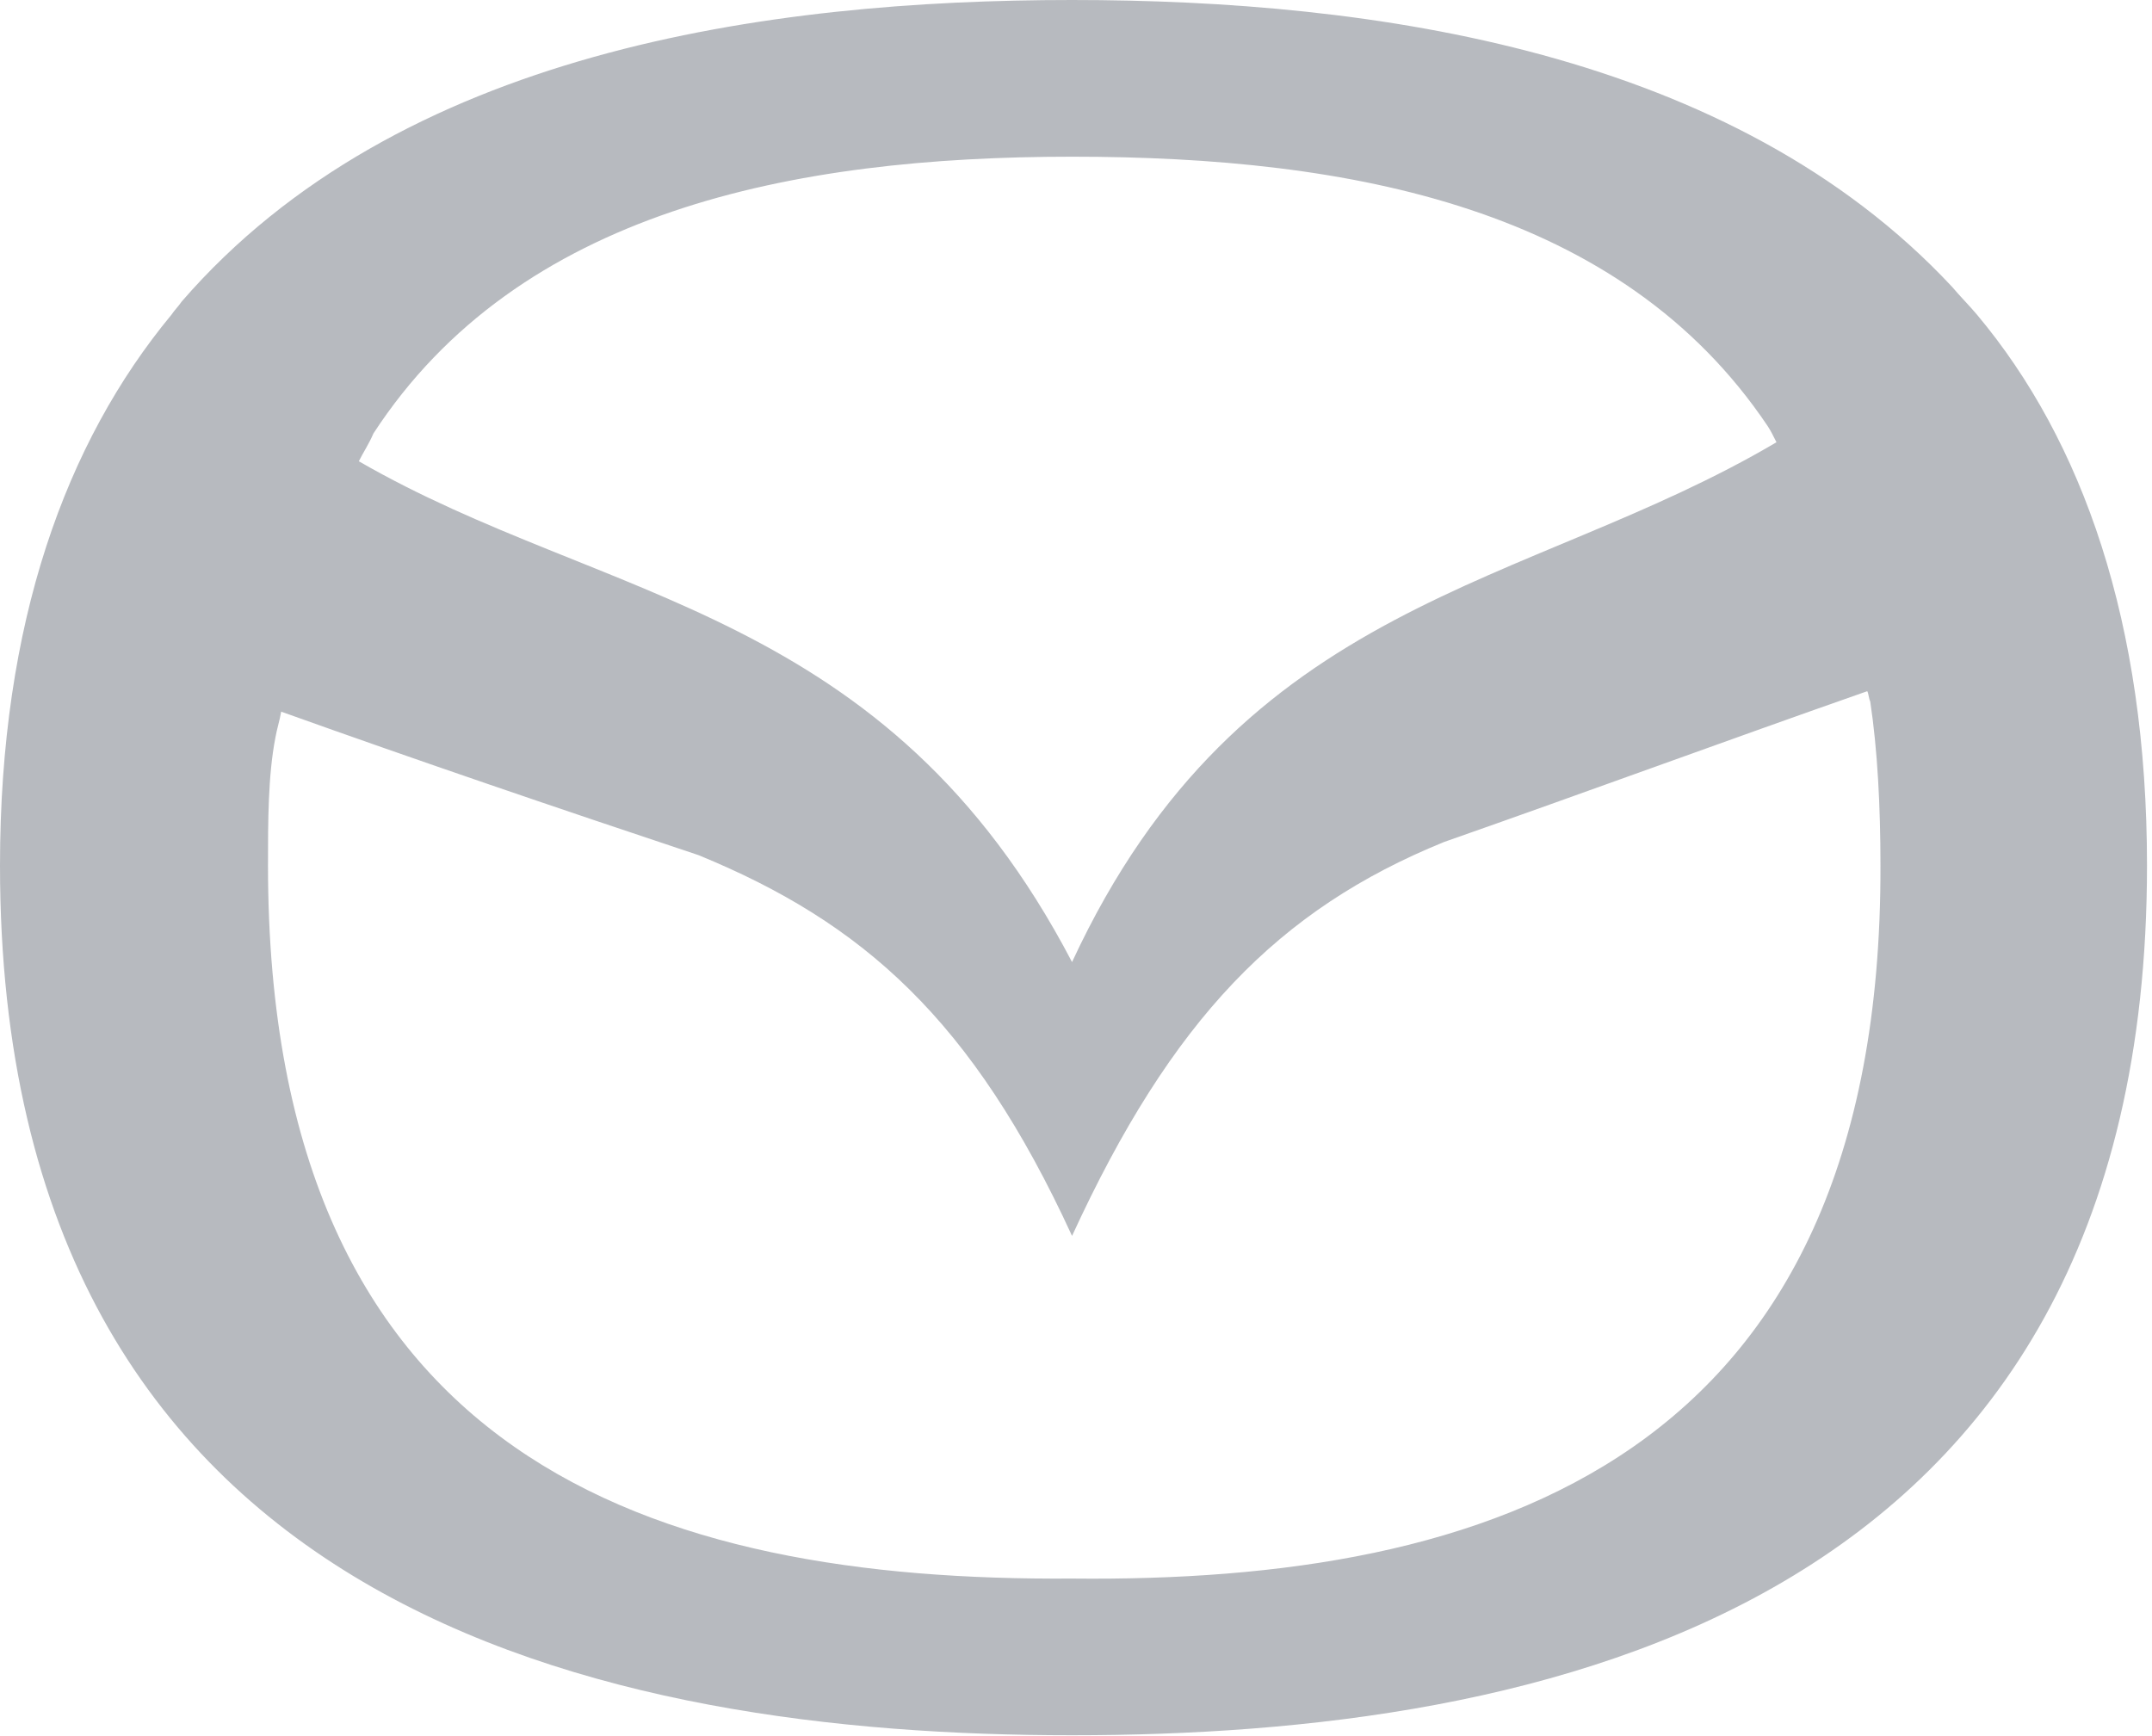
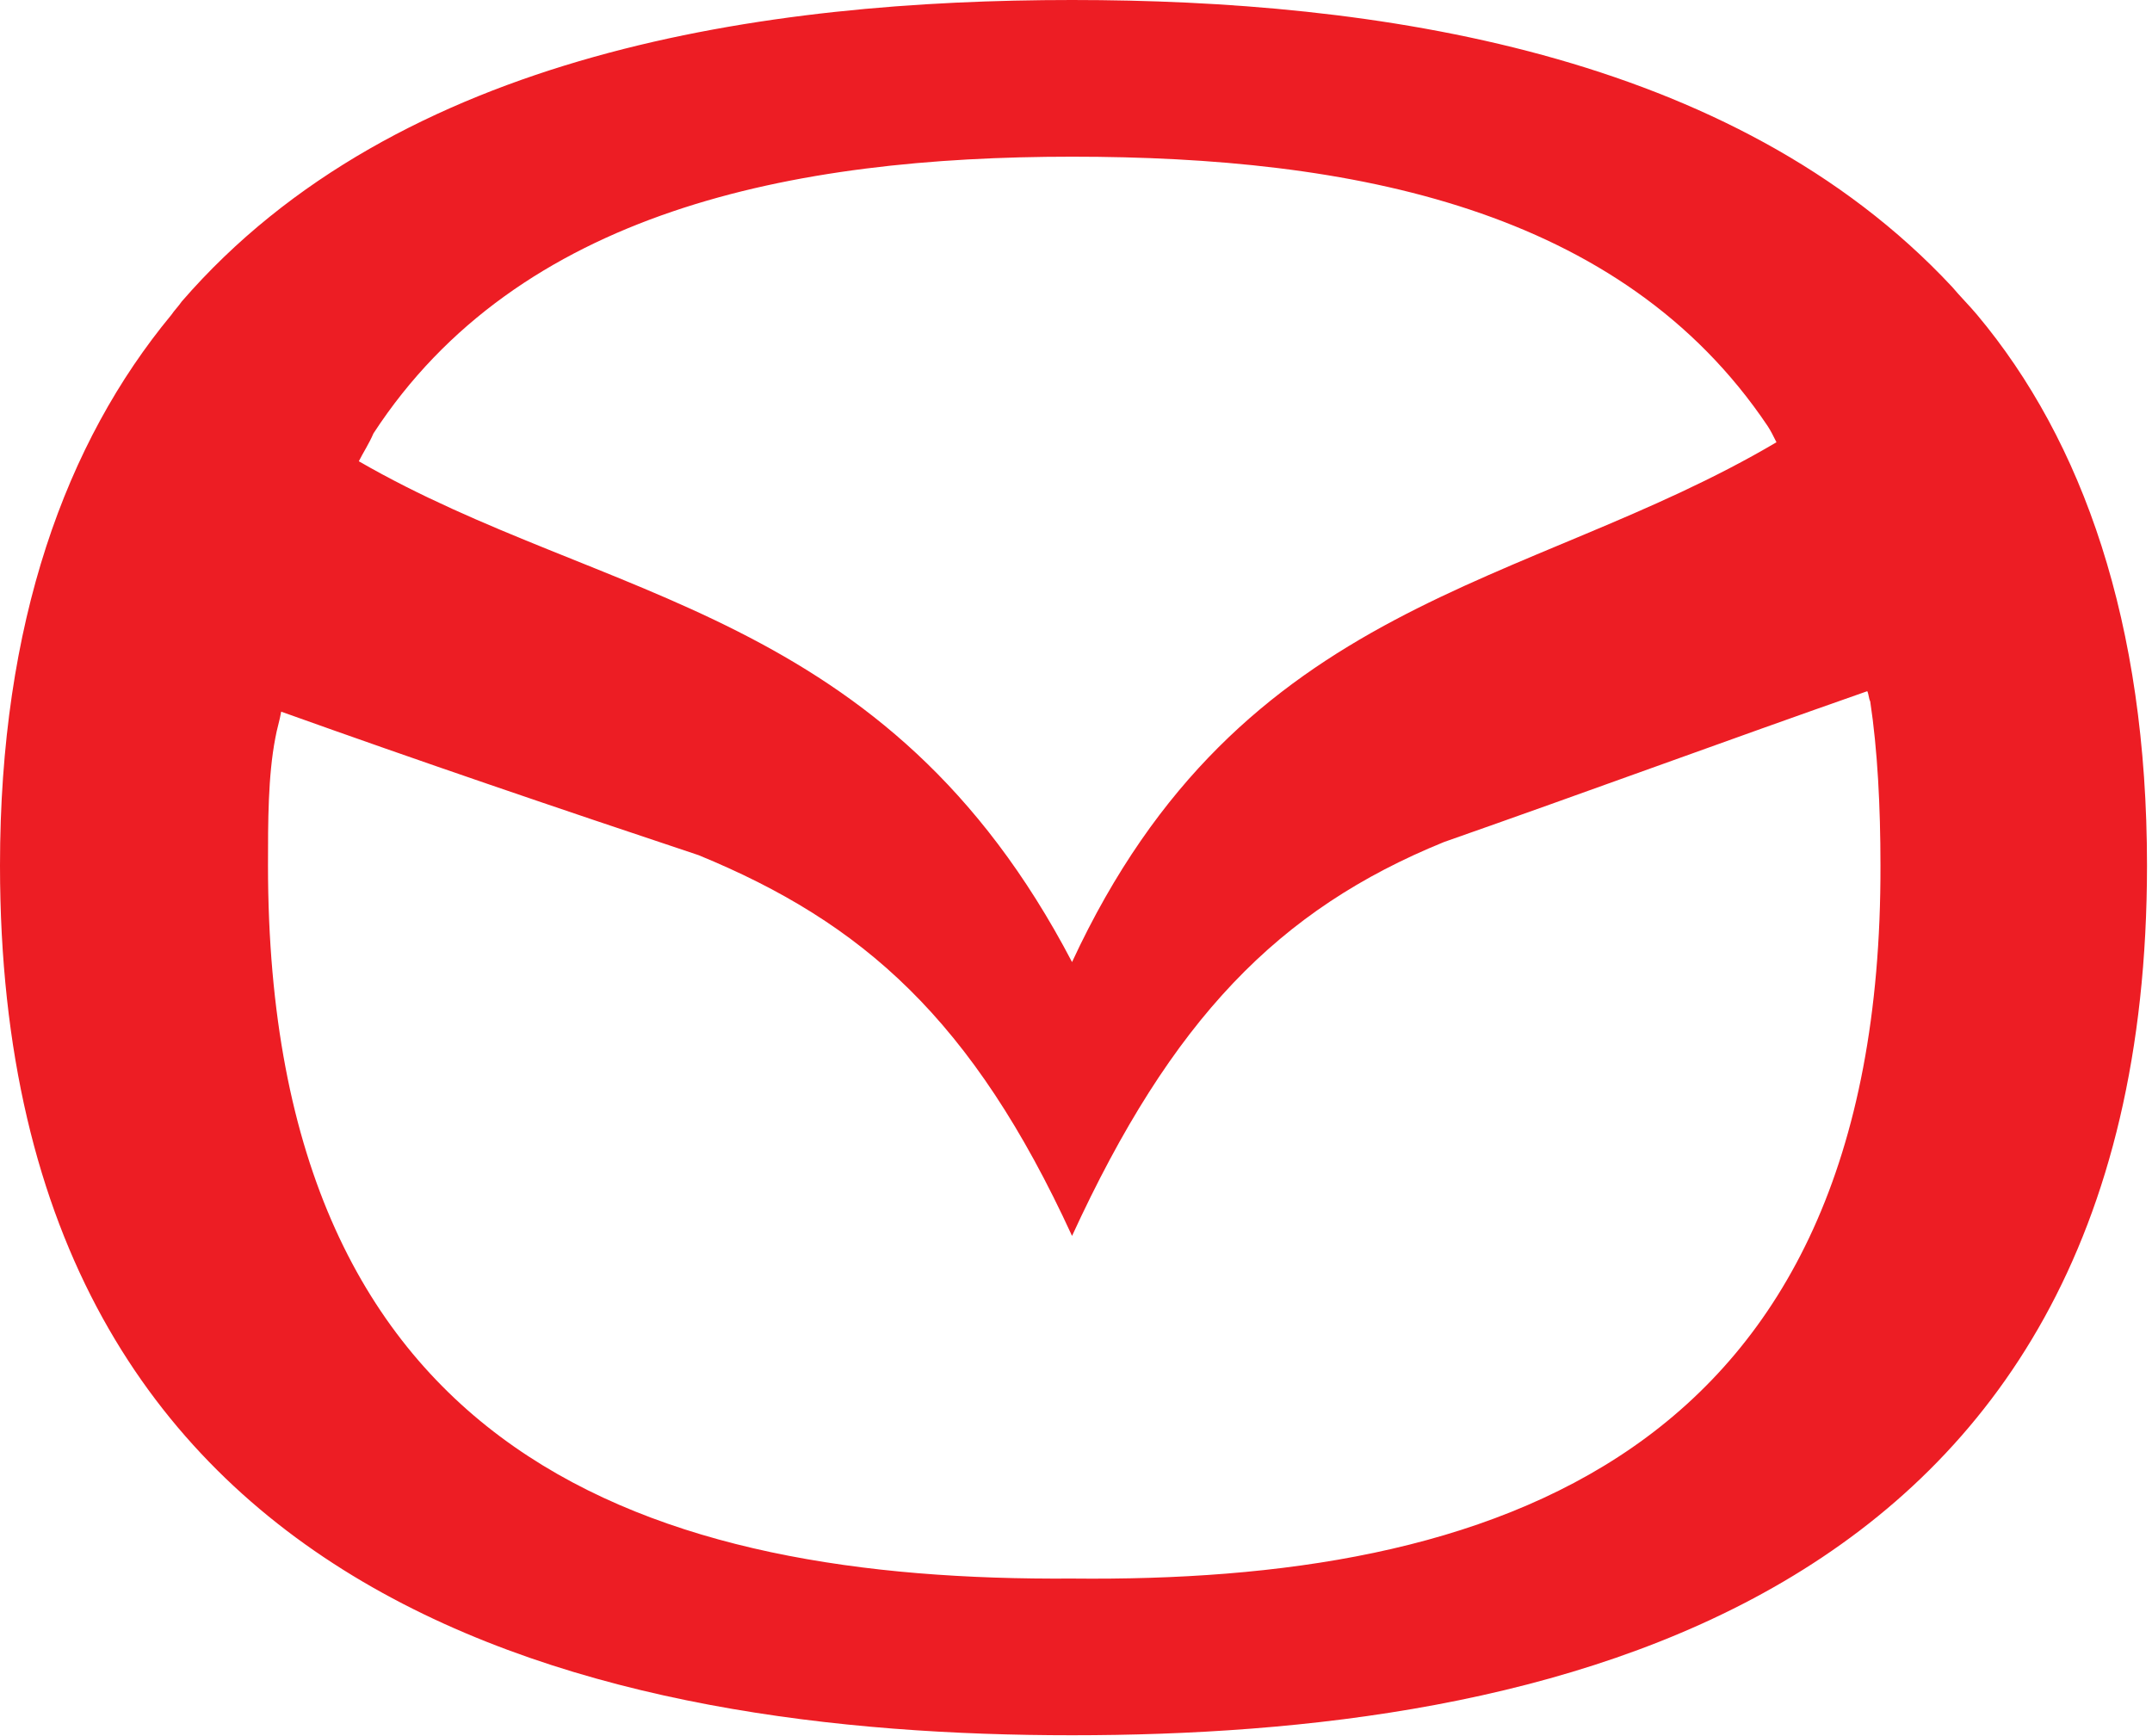
- <svg xmlns="http://www.w3.org/2000/svg" width="62" height="50" viewBox="0 0 62 50" fill="none">
-   <path d="M56.962 9.072C56.751 8.819 56.456 8.523 56.245 8.27C49.915 1.477 39.578 0 30.886 0C22.11 0 11.477 1.477 5.232 8.692C5.148 8.819 5.021 8.945 4.937 9.072C1.899 12.743 0 17.933 0 24.937C0 46.54 17.553 50 30.886 50C44.261 50 61.856 46.54 61.856 24.937C61.856 17.933 60 12.7 56.962 9.072ZM10.759 12.489C14.937 6.076 22.827 4.515 30.886 4.515C38.945 4.515 46.709 5.992 50.928 12.278C51.012 12.405 51.097 12.574 51.181 12.743C43.966 17.004 35.78 17.173 30.886 27.721C25.527 17.468 17.426 17.384 10.338 13.291C10.464 13.038 10.633 12.785 10.759 12.489ZM30.886 45.485C18.903 45.57 7.721 42.11 7.721 24.937C7.721 23.671 7.721 22.363 7.932 21.266C7.975 21.013 8.059 20.759 8.101 20.506C12.11 21.941 16.076 23.291 20.127 24.641C24.852 26.582 28.017 29.367 30.886 35.612C33.755 29.367 36.835 26.203 41.603 24.262C45.696 22.827 49.704 21.35 53.797 19.916C53.839 20 53.839 20.127 53.882 20.211C54.093 21.603 54.177 23.249 54.177 24.937C54.219 42.11 42.869 45.612 30.886 45.485Z" fill="#101828" fill-opacity="0.3" />
+ <svg xmlns="http://www.w3.org/2000/svg" width="62" height="50" viewBox="0 0 62 50" fill="#ed1d24">
+   <path d="M56.962 9.072C56.751 8.819 56.456 8.523 56.245 8.27C49.915 1.477 39.578 0 30.886 0C22.11 0 11.477 1.477 5.232 8.692C5.148 8.819 5.021 8.945 4.937 9.072C1.899 12.743 0 17.933 0 24.937C0 46.54 17.553 50 30.886 50C44.261 50 61.856 46.54 61.856 24.937C61.856 17.933 60 12.7 56.962 9.072ZM10.759 12.489C14.937 6.076 22.827 4.515 30.886 4.515C38.945 4.515 46.709 5.992 50.928 12.278C51.012 12.405 51.097 12.574 51.181 12.743C43.966 17.004 35.78 17.173 30.886 27.721C25.527 17.468 17.426 17.384 10.338 13.291C10.464 13.038 10.633 12.785 10.759 12.489ZM30.886 45.485C18.903 45.57 7.721 42.11 7.721 24.937C7.721 23.671 7.721 22.363 7.932 21.266C7.975 21.013 8.059 20.759 8.101 20.506C12.11 21.941 16.076 23.291 20.127 24.641C24.852 26.582 28.017 29.367 30.886 35.612C33.755 29.367 36.835 26.203 41.603 24.262C45.696 22.827 49.704 21.35 53.797 19.916C53.839 20 53.839 20.127 53.882 20.211C54.093 21.603 54.177 23.249 54.177 24.937C54.219 42.11 42.869 45.612 30.886 45.485Z" fill="##ed1d24" fill-opacity="" />
</svg>
